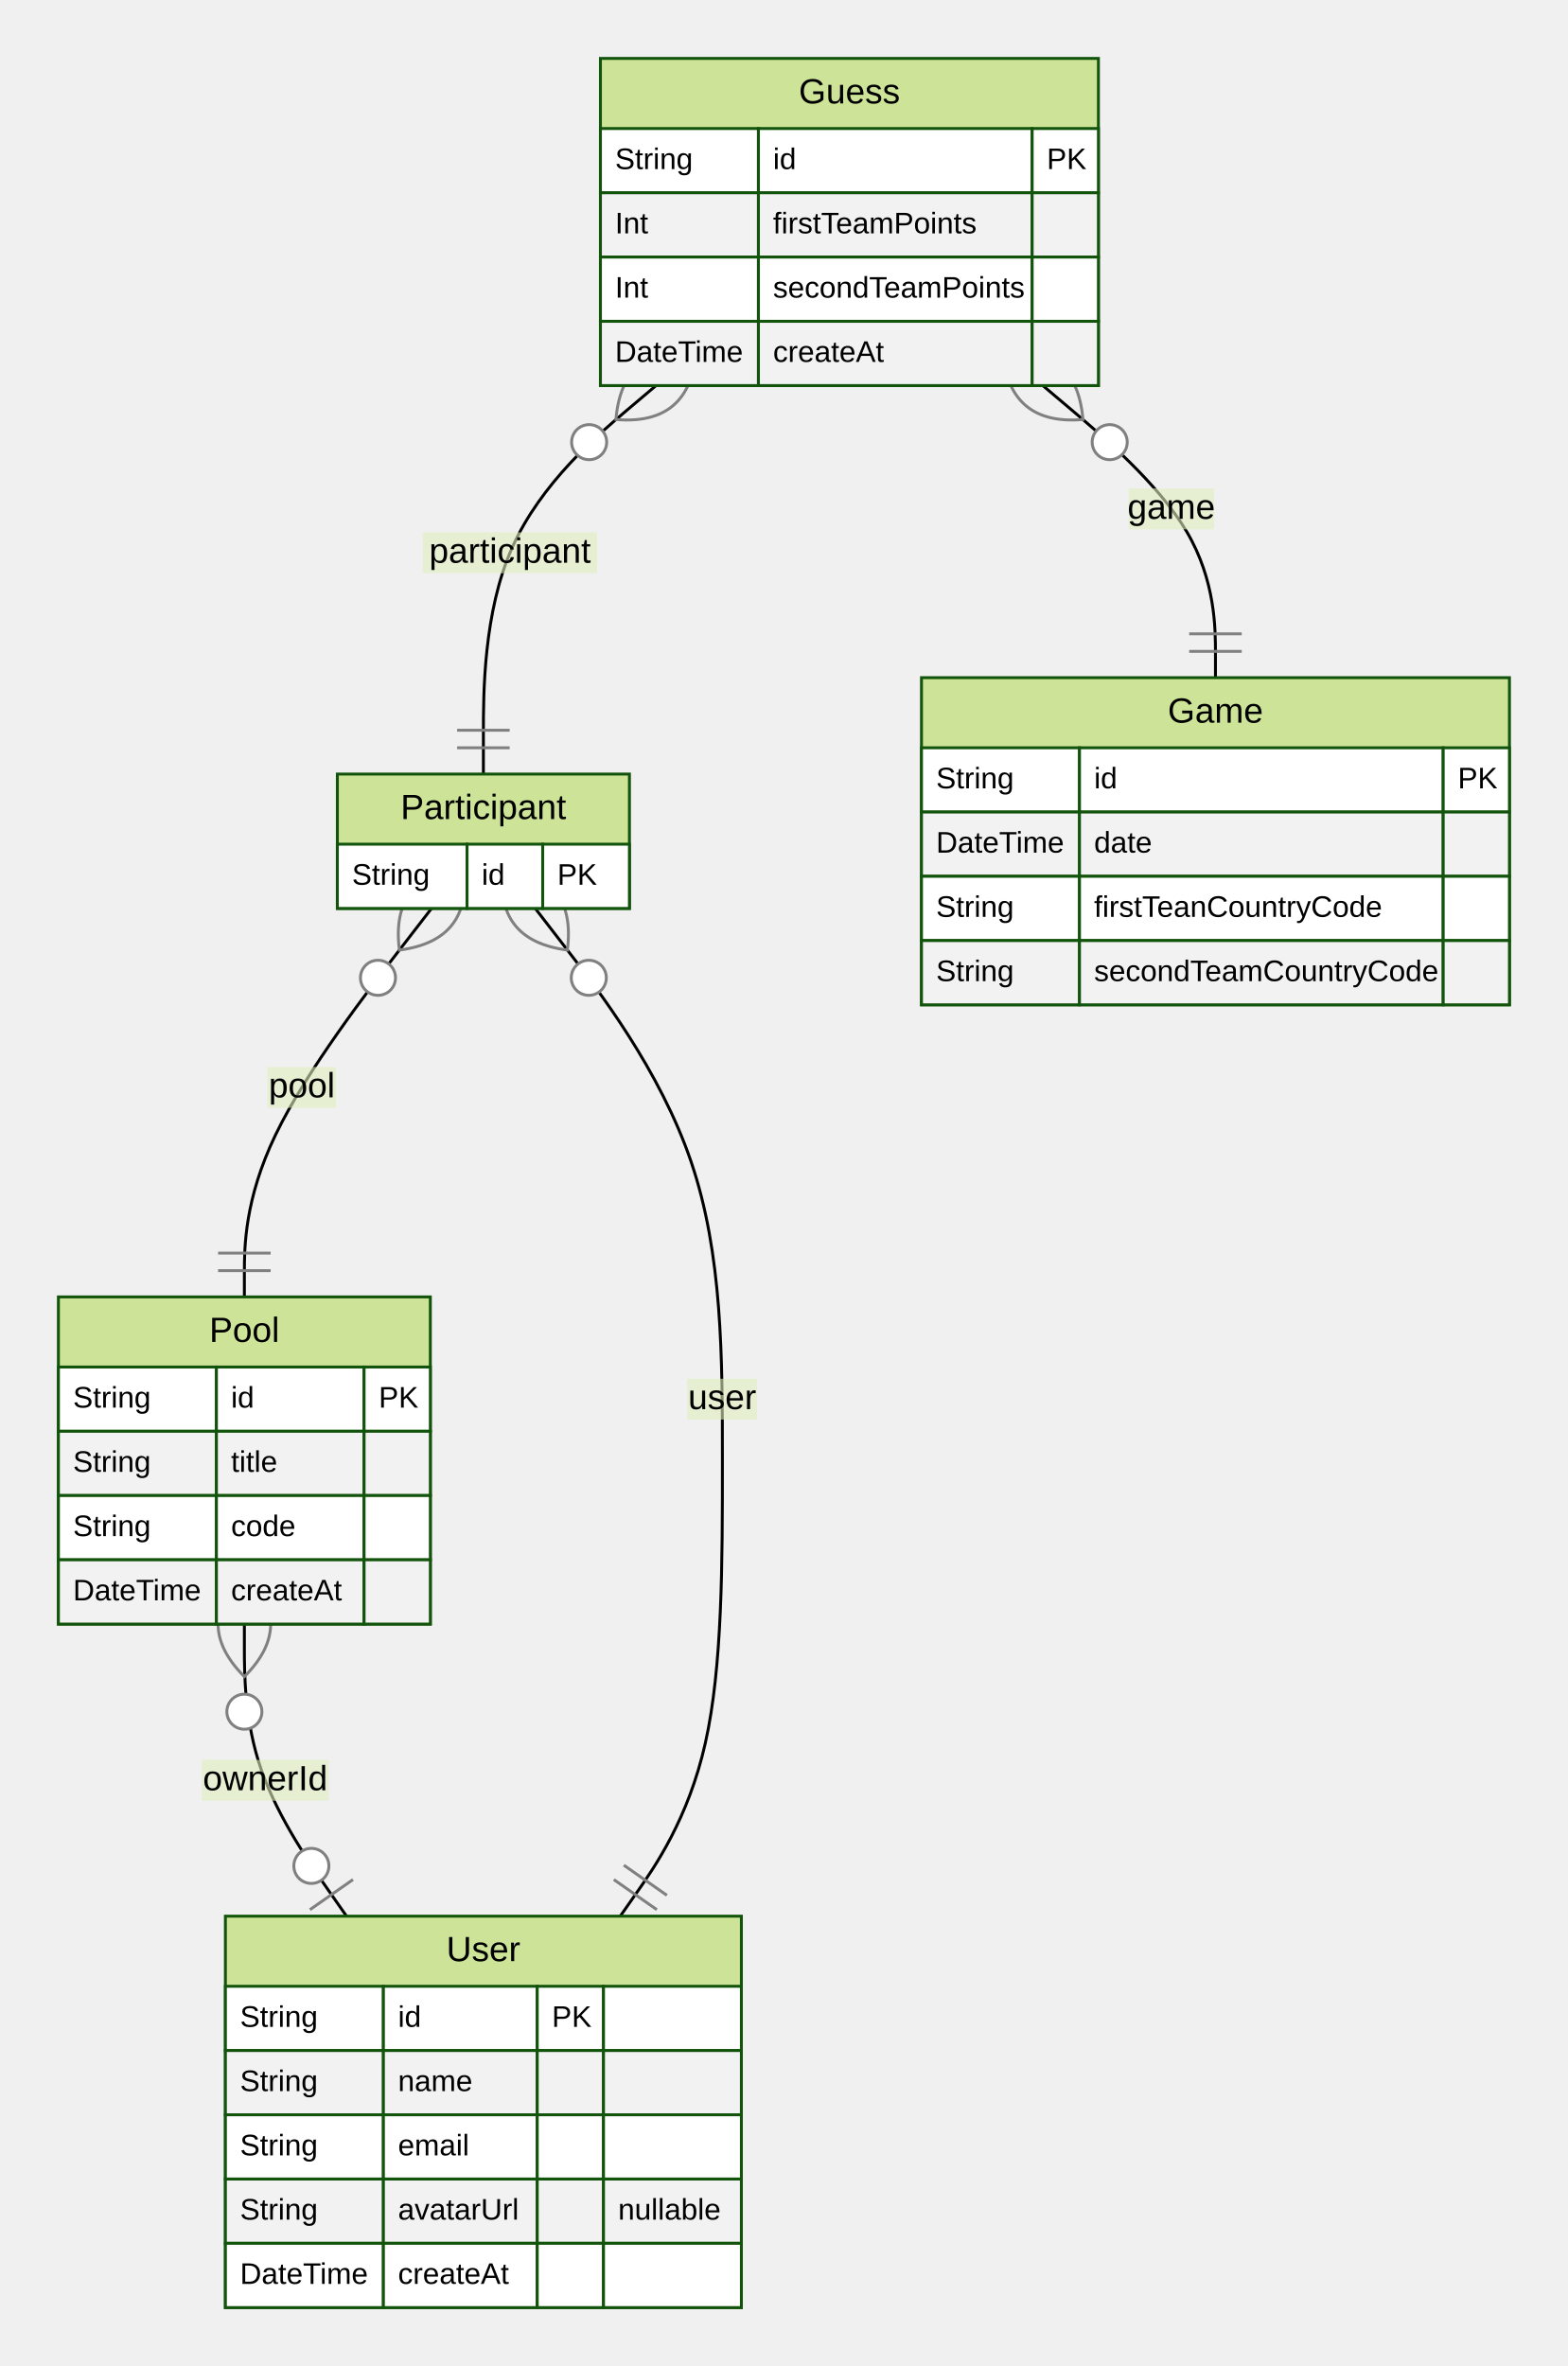
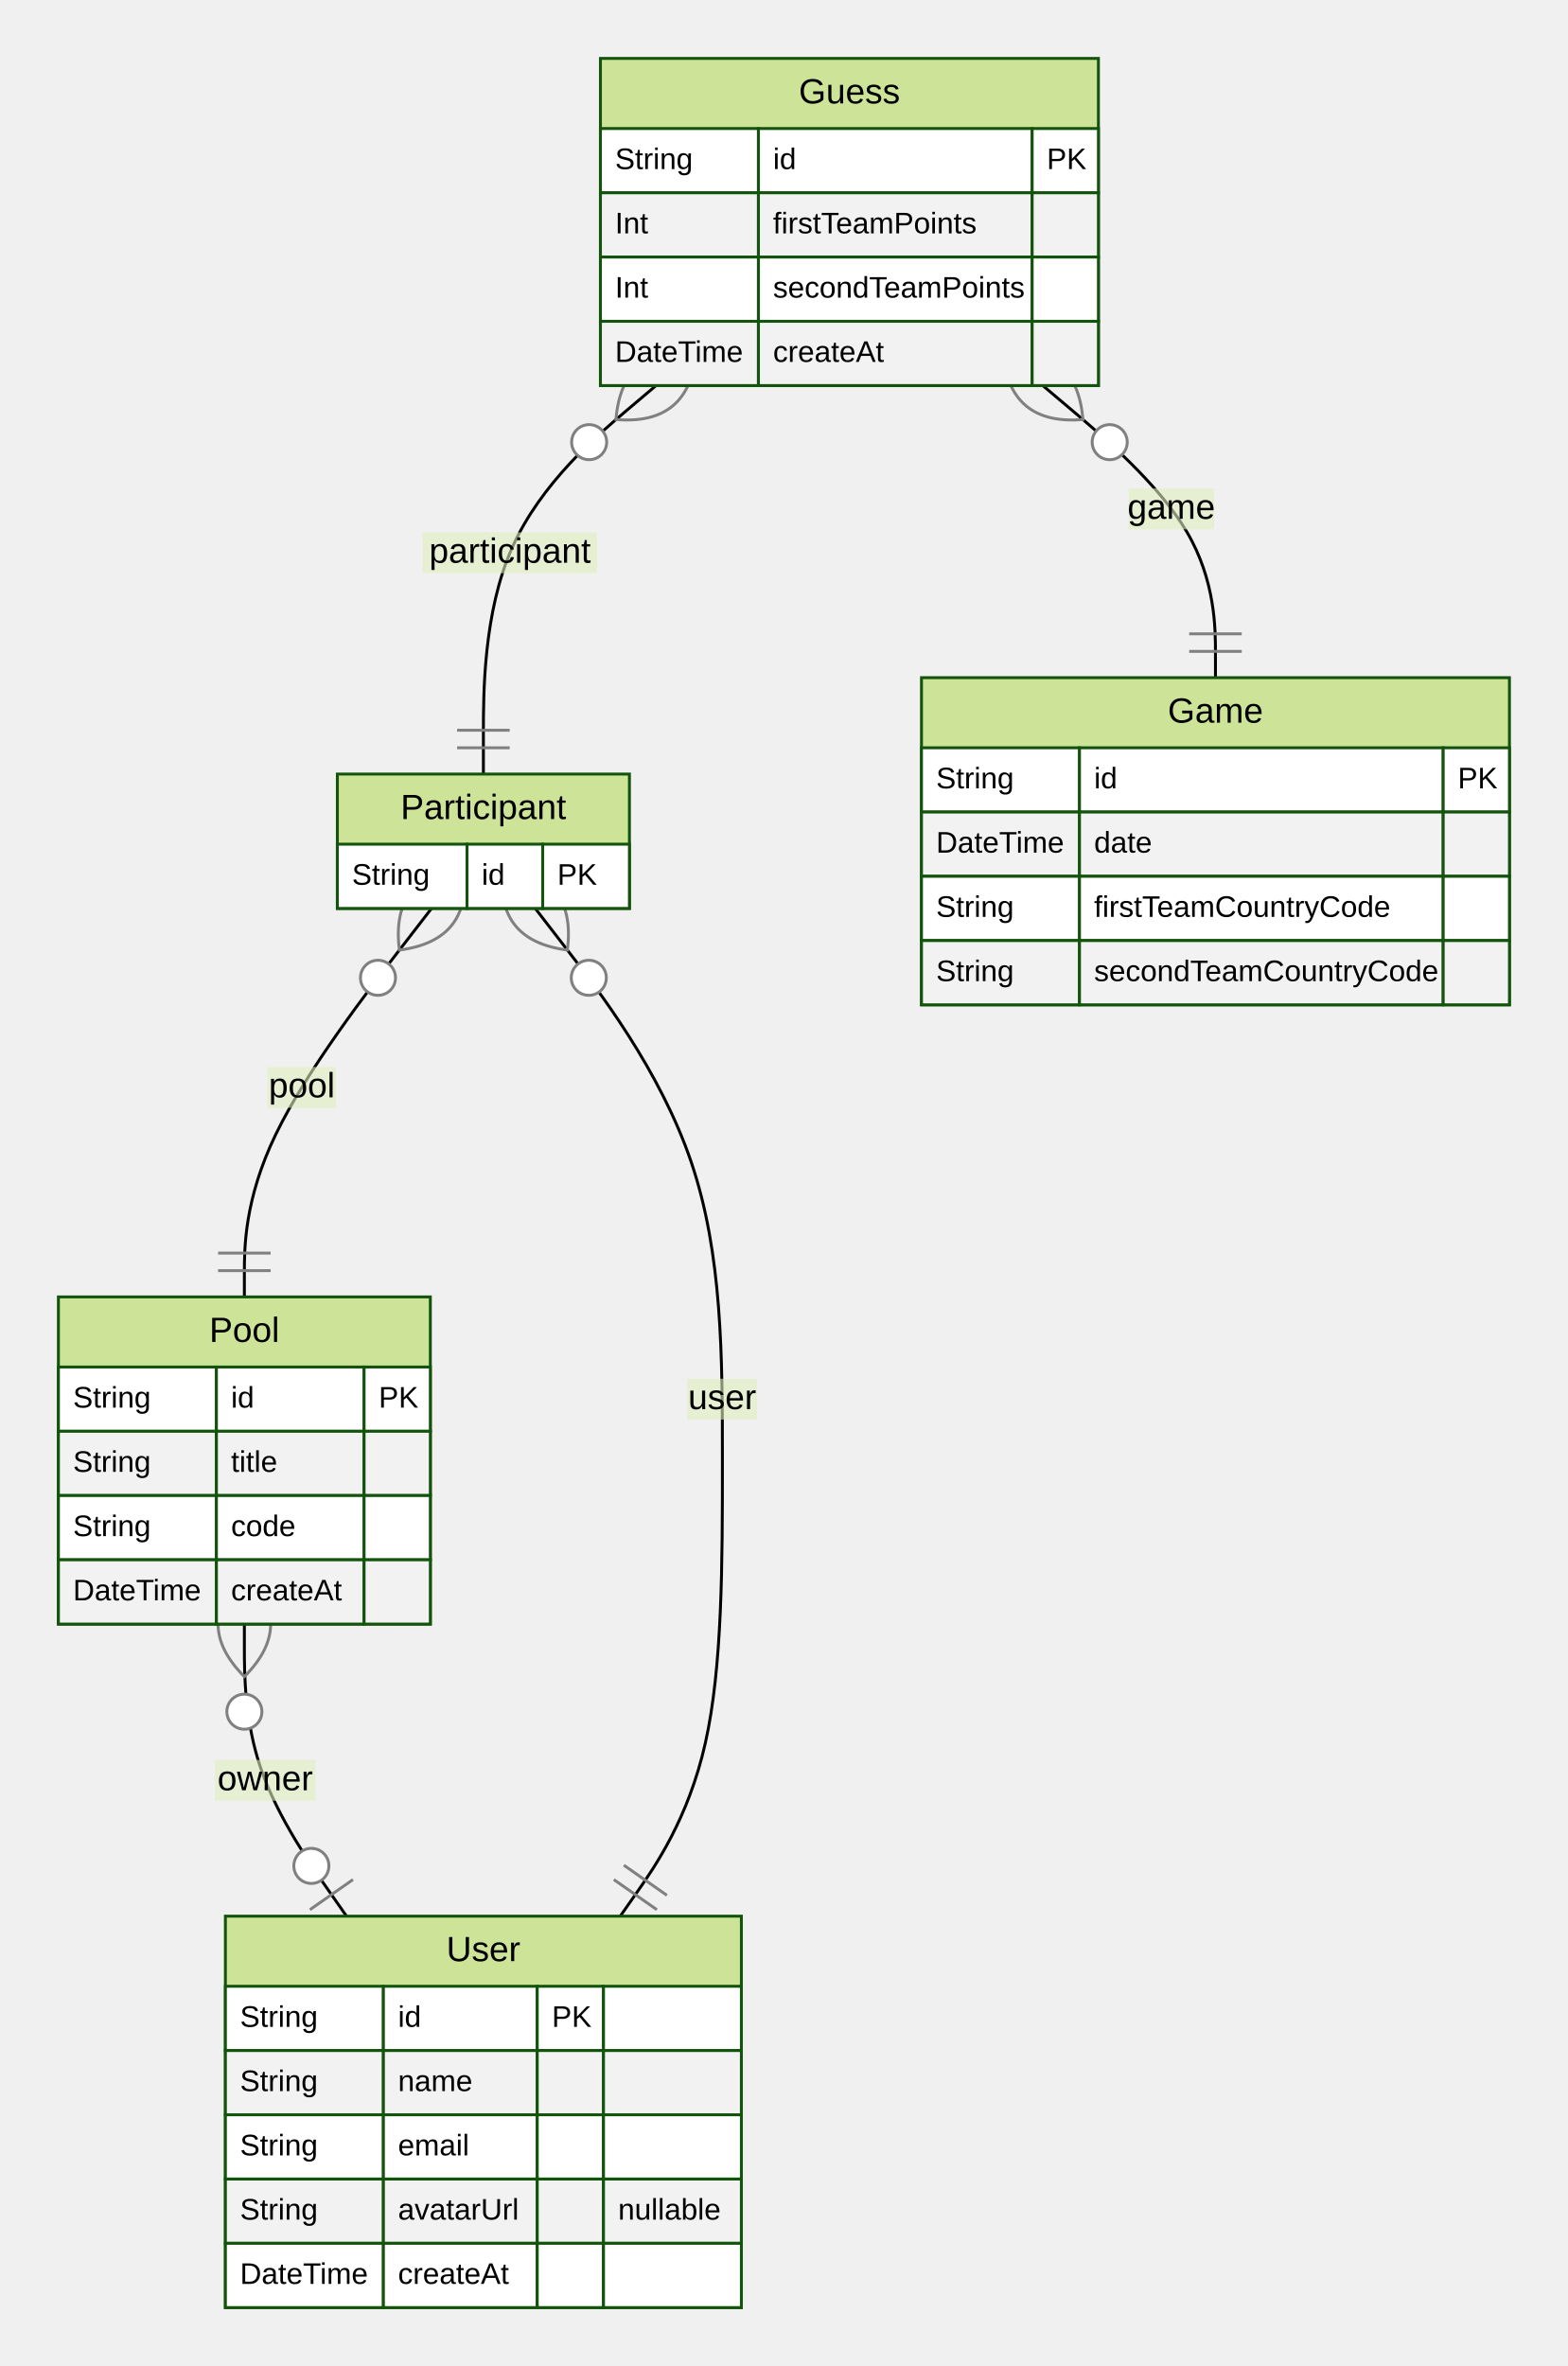
<svg xmlns="http://www.w3.org/2000/svg" aria-labelledby="chart-title-mermaid-0 chart-desc-mermaid-0" role="img" viewBox="0 0 536.82 810" style="max-width: 536.82px; background-color: white;" width="100%" id="mermaid-0">
  <style>#mermaid-0 {font-family:"trebuchet ms",verdana,arial,sans-serif;font-size:16px;fill:#000000;}#mermaid-0 .error-icon{fill:#552222;}#mermaid-0 .error-text{fill:#552222;stroke:#552222;}#mermaid-0 .edge-thickness-normal{stroke-width:2px;}#mermaid-0 .edge-thickness-thick{stroke-width:3.5px;}#mermaid-0 .edge-pattern-solid{stroke-dasharray:0;}#mermaid-0 .edge-pattern-dashed{stroke-dasharray:3;}#mermaid-0 .edge-pattern-dotted{stroke-dasharray:2;}#mermaid-0 .marker{fill:#000000;stroke:#000000;}#mermaid-0 .marker.cross{stroke:#000000;}#mermaid-0 svg{font-family:"trebuchet ms",verdana,arial,sans-serif;font-size:16px;}#mermaid-0 .entityBox{fill:#cde498;stroke:#13540c;}#mermaid-0 .attributeBoxOdd{fill:#ffffff;stroke:#13540c;}#mermaid-0 .attributeBoxEven{fill:#f2f2f2;stroke:#13540c;}#mermaid-0 .relationshipLabelBox{fill:hsl(78.158, 58.462%, 84.51%);opacity:0.7;background-color:hsl(78.158, 58.462%, 84.51%);}#mermaid-0 .relationshipLabelBox rect{opacity:0.5;}#mermaid-0 .relationshipLine{stroke:#000000;}#mermaid-0 :root{--mermaid-font-family:"trebuchet ms",verdana,arial,sans-serif;}</style>
  <g />
  <defs>
    <marker orient="auto" markerHeight="18" markerWidth="18" refY="9" refX="0" id="ONLY_ONE_START">
      <path d="M9,0 L9,18 M15,0 L15,18" fill="none" stroke="gray" />
    </marker>
  </defs>
  <defs>
    <marker orient="auto" markerHeight="18" markerWidth="18" refY="9" refX="18" id="ONLY_ONE_END">
      <path d="M3,0 L3,18 M9,0 L9,18" fill="none" stroke="gray" />
    </marker>
  </defs>
  <defs>
    <marker orient="auto" markerHeight="18" markerWidth="30" refY="9" refX="0" id="ZERO_OR_ONE_START">
      <circle r="6" cy="9" cx="21" fill="white" stroke="gray" />
      <path d="M9,0 L9,18" fill="none" stroke="gray" />
    </marker>
  </defs>
  <defs>
    <marker orient="auto" markerHeight="18" markerWidth="30" refY="9" refX="30" id="ZERO_OR_ONE_END">
      <circle r="6" cy="9" cx="9" fill="white" stroke="gray" />
      <path d="M21,0 L21,18" fill="none" stroke="gray" />
    </marker>
  </defs>
  <defs>
    <marker orient="auto" markerHeight="36" markerWidth="45" refY="18" refX="18" id="ONE_OR_MORE_START">
      <path d="M0,18 Q 18,0 36,18 Q 18,36 0,18 M42,9 L42,27" fill="none" stroke="gray" />
    </marker>
  </defs>
  <defs>
    <marker orient="auto" markerHeight="36" markerWidth="45" refY="18" refX="27" id="ONE_OR_MORE_END">
      <path d="M3,9 L3,27 M9,18 Q27,0 45,18 Q27,36 9,18" fill="none" stroke="gray" />
    </marker>
  </defs>
  <defs>
    <marker orient="auto" markerHeight="36" markerWidth="57" refY="18" refX="18" id="ZERO_OR_MORE_START">
      <circle r="6" cy="18" cx="48" fill="white" stroke="gray" />
      <path d="M0,18 Q18,0 36,18 Q18,36 0,18" fill="none" stroke="gray" />
    </marker>
  </defs>
  <defs>
    <marker orient="auto" markerHeight="36" markerWidth="57" refY="18" refX="39" id="ZERO_OR_MORE_END">
      <circle r="6" cy="18" cx="9" fill="white" stroke="gray" />
      <path d="M21,18 Q39,0 57,18 Q39,36 21,18" fill="none" stroke="gray" />
    </marker>
  </defs>
  <path marker-start="url(#ZERO_OR_MORE_START)" marker-end="url(#ZERO_OR_ONE_END)" fill="none" stroke="gray" d="M83.672,556L83.672,564.333C83.672,572.667,83.672,589.333,89.501,606C95.329,622.667,106.987,639.333,112.816,647.667L118.644,656" class="er relationshipLine" />
  <path marker-start="url(#ZERO_OR_MORE_START)" marker-end="url(#ONLY_ONE_END)" fill="none" stroke="gray" d="M183.265,311L193.944,324.833C204.624,338.667,225.984,366.333,236.664,397.833C247.344,429.333,247.344,464.667,247.344,500C247.344,535.333,247.344,570.667,241.515,596.667C235.686,622.667,224.029,639.333,218.2,647.667L212.371,656" class="er relationshipLine" />
  <path marker-start="url(#ZERO_OR_MORE_START)" marker-end="url(#ONLY_ONE_END)" fill="none" stroke="gray" d="M147.751,311L137.071,324.833C126.391,338.667,105.032,366.333,94.352,388.5C83.672,410.667,83.672,427.333,83.672,435.667L83.672,444" class="er relationshipLine" />
  <path marker-start="url(#ZERO_OR_MORE_START)" marker-end="url(#ONLY_ONE_END)" fill="none" stroke="gray" d="M224.625,132L214.772,140.333C204.919,148.667,185.213,165.333,175.361,187.5C165.508,209.667,165.508,237.333,165.508,251.167L165.508,265" class="er relationshipLine" />
  <path marker-start="url(#ZERO_OR_MORE_START)" marker-end="url(#ONLY_ONE_END)" fill="none" stroke="gray" d="M357.047,132L366.9,140.333C376.753,148.667,396.458,165.333,406.311,182C416.164,198.667,416.164,215.333,416.164,223.667L416.164,232" class="er relationshipLine" />
  <g transform="translate(20,444 )" id="Pool">
    <rect height="112" width="127.344" y="0" x="0" stroke="gray" fill-opacity="100%" fill="honeydew" class="er entityBox" />
    <text transform="translate(63.67186,12)" style="font-family: &quot;trebuchet ms&quot;, verdana, arial, sans-serif;; font-size: 12px" text-anchor="middle" dominant-baseline="middle" y="0" x="0" id="entity-Pool" class="er entityLabel">Pool</text>
    <rect height="22" width="54.096" y="24" x="0" stroke="gray" fill-opacity="100%" fill="honeydew" class="er attributeBoxOdd" />
    <text transform="translate(5,35)" style="font-family: &quot;trebuchet ms&quot;, verdana, arial, sans-serif;; font-size: 10.2px" text-anchor="left" dominant-baseline="middle" y="0" x="0" id="entity-Pool-attr-1-type" class="er entityLabel">String</text>
    <rect height="22" width="50.56" y="24" x="54.096" stroke="gray" fill-opacity="100%" fill="honeydew" class="er attributeBoxOdd" />
    <text transform="translate(59.09555,35)" style="font-family: &quot;trebuchet ms&quot;, verdana, arial, sans-serif;; font-size: 10.2px" text-anchor="left" dominant-baseline="middle" y="0" x="0" id="entity-Pool-attr-1-name" class="er entityLabel">id</text>
    <rect height="22" width="22.688" y="24" x="104.656" stroke="gray" fill-opacity="100%" fill="honeydew" class="er attributeBoxOdd" />
    <text transform="translate(109.656,35)" style="font-family: &quot;trebuchet ms&quot;, verdana, arial, sans-serif;; font-size: 10.2px" text-anchor="left" dominant-baseline="middle" y="0" x="0" id="entity-Pool-attr-1-key" class="er entityLabel">PK</text>
    <rect height="22" width="54.096" y="46" x="0" stroke="gray" fill-opacity="100%" fill="honeydew" class="er attributeBoxEven" />
    <text transform="translate(5,57)" style="font-family: &quot;trebuchet ms&quot;, verdana, arial, sans-serif;; font-size: 10.2px" text-anchor="left" dominant-baseline="middle" y="0" x="0" id="entity-Pool-attr-2-type" class="er entityLabel">String</text>
    <rect height="22" width="50.56" y="46" x="54.096" stroke="gray" fill-opacity="100%" fill="honeydew" class="er attributeBoxEven" />
    <text transform="translate(59.09555,57)" style="font-family: &quot;trebuchet ms&quot;, verdana, arial, sans-serif;; font-size: 10.2px" text-anchor="left" dominant-baseline="middle" y="0" x="0" id="entity-Pool-attr-2-name" class="er entityLabel">title</text>
    <rect height="22" width="22.688" y="46" x="104.656" stroke="gray" fill-opacity="100%" fill="honeydew" class="er attributeBoxEven" />
    <text transform="translate(109.656,57)" style="font-family: &quot;trebuchet ms&quot;, verdana, arial, sans-serif;; font-size: 10.2px" text-anchor="left" dominant-baseline="middle" y="0" x="0" id="entity-Pool-attr-2-key" class="er entityLabel" />
    <rect height="22" width="54.096" y="68" x="0" stroke="gray" fill-opacity="100%" fill="honeydew" class="er attributeBoxOdd" />
    <text transform="translate(5,79)" style="font-family: &quot;trebuchet ms&quot;, verdana, arial, sans-serif;; font-size: 10.2px" text-anchor="left" dominant-baseline="middle" y="0" x="0" id="entity-Pool-attr-3-type" class="er entityLabel">String</text>
    <rect height="22" width="50.56" y="68" x="54.096" stroke="gray" fill-opacity="100%" fill="honeydew" class="er attributeBoxOdd" />
    <text transform="translate(59.09555,79)" style="font-family: &quot;trebuchet ms&quot;, verdana, arial, sans-serif;; font-size: 10.2px" text-anchor="left" dominant-baseline="middle" y="0" x="0" id="entity-Pool-attr-3-name" class="er entityLabel">code</text>
    <rect height="22" width="22.688" y="68" x="104.656" stroke="gray" fill-opacity="100%" fill="honeydew" class="er attributeBoxOdd" />
    <text transform="translate(109.656,79)" style="font-family: &quot;trebuchet ms&quot;, verdana, arial, sans-serif;; font-size: 10.2px" text-anchor="left" dominant-baseline="middle" y="0" x="0" id="entity-Pool-attr-3-key" class="er entityLabel" />
    <rect height="22" width="54.096" y="90" x="0" stroke="gray" fill-opacity="100%" fill="honeydew" class="er attributeBoxEven" />
    <text transform="translate(5,101)" style="font-family: &quot;trebuchet ms&quot;, verdana, arial, sans-serif;; font-size: 10.2px" text-anchor="left" dominant-baseline="middle" y="0" x="0" id="entity-Pool-attr-4-type" class="er entityLabel">DateTime</text>
    <rect height="22" width="50.56" y="90" x="54.096" stroke="gray" fill-opacity="100%" fill="honeydew" class="er attributeBoxEven" />
    <text transform="translate(59.09555,101)" style="font-family: &quot;trebuchet ms&quot;, verdana, arial, sans-serif;; font-size: 10.2px" text-anchor="left" dominant-baseline="middle" y="0" x="0" id="entity-Pool-attr-4-name" class="er entityLabel">createAt</text>
    <rect height="22" width="22.688" y="90" x="104.656" stroke="gray" fill-opacity="100%" fill="honeydew" class="er attributeBoxEven" />
    <text transform="translate(109.656,101)" style="font-family: &quot;trebuchet ms&quot;, verdana, arial, sans-serif;; font-size: 10.2px" text-anchor="left" dominant-baseline="middle" y="0" x="0" id="entity-Pool-attr-4-key" class="er entityLabel" />
  </g>
  <g transform="translate(115.5078,265 )" id="Participant">
    <rect height="46" width="100" y="0" x="0" stroke="gray" fill-opacity="100%" fill="honeydew" class="er entityBox" />
    <text transform="translate(50,12)" style="font-family: &quot;trebuchet ms&quot;, verdana, arial, sans-serif;; font-size: 12px" text-anchor="middle" dominant-baseline="middle" y="0" x="0" id="entity-Participant" class="er entityLabel">Participant</text>
    <rect height="22" width="44.399" y="24" x="0" stroke="gray" fill-opacity="100%" fill="honeydew" class="er attributeBoxOdd" />
    <text transform="translate(5,35)" style="font-family: &quot;trebuchet ms&quot;, verdana, arial, sans-serif;; font-size: 10.2px" text-anchor="left" dominant-baseline="middle" y="0" x="0" id="entity-Participant-attr-1-type" class="er entityLabel">String</text>
    <rect height="22" width="25.911" y="24" x="44.399" stroke="gray" fill-opacity="100%" fill="honeydew" class="er attributeBoxOdd" />
    <text transform="translate(49.39862,35)" style="font-family: &quot;trebuchet ms&quot;, verdana, arial, sans-serif;; font-size: 10.2px" text-anchor="left" dominant-baseline="middle" y="0" x="0" id="entity-Participant-attr-1-name" class="er entityLabel">id</text>
    <rect height="22" width="29.69" y="24" x="70.31" stroke="gray" fill-opacity="100%" fill="honeydew" class="er attributeBoxOdd" />
    <text transform="translate(75.30976,35)" style="font-family: &quot;trebuchet ms&quot;, verdana, arial, sans-serif;; font-size: 10.2px" text-anchor="left" dominant-baseline="middle" y="0" x="0" id="entity-Participant-attr-1-key" class="er entityLabel">PK</text>
  </g>
  <g transform="translate(77.17397,656 )" id="User">
    <rect height="134" width="176.668" y="0" x="0" stroke="gray" fill-opacity="100%" fill="honeydew" class="er entityBox" />
    <text transform="translate(88.33382,12)" style="font-family: &quot;trebuchet ms&quot;, verdana, arial, sans-serif;; font-size: 12px" text-anchor="middle" dominant-baseline="middle" y="0" x="0" id="entity-User" class="er entityLabel">User</text>
    <rect height="22" width="54.096" y="24" x="0" stroke="gray" fill-opacity="100%" fill="honeydew" class="er attributeBoxOdd" />
    <text transform="translate(5,35)" style="font-family: &quot;trebuchet ms&quot;, verdana, arial, sans-serif;; font-size: 10.2px" text-anchor="left" dominant-baseline="middle" y="0" x="0" id="entity-User-attr-1-type" class="er entityLabel">String</text>
    <rect height="22" width="52.672" y="24" x="54.096" stroke="gray" fill-opacity="100%" fill="honeydew" class="er attributeBoxOdd" />
    <text transform="translate(59.09555,35)" style="font-family: &quot;trebuchet ms&quot;, verdana, arial, sans-serif;; font-size: 10.2px" text-anchor="left" dominant-baseline="middle" y="0" x="0" id="entity-User-attr-1-name" class="er entityLabel">id</text>
    <rect height="22" width="22.688" y="24" x="106.767" stroke="gray" fill-opacity="100%" fill="honeydew" class="er attributeBoxOdd" />
    <text transform="translate(111.7674,35)" style="font-family: &quot;trebuchet ms&quot;, verdana, arial, sans-serif;; font-size: 10.2px" text-anchor="left" dominant-baseline="middle" y="0" x="0" id="entity-User-attr-1-key" class="er entityLabel">PK</text>
    <rect height="22" width="47.213" y="24" x="129.455" stroke="gray" fill-opacity="100%" fill="honeydew" class="er attributeBoxOdd" />
    <text transform="translate(134.4551,35)" style="font-family: &quot;trebuchet ms&quot;, verdana, arial, sans-serif;; font-size: 10.2px" text-anchor="left" dominant-baseline="middle" y="0" x="0" id="entity-User-attr-1-comment" class="er entityLabel" />
    <rect height="22" width="54.096" y="46" x="0" stroke="gray" fill-opacity="100%" fill="honeydew" class="er attributeBoxEven" />
    <text transform="translate(5,57)" style="font-family: &quot;trebuchet ms&quot;, verdana, arial, sans-serif;; font-size: 10.2px" text-anchor="left" dominant-baseline="middle" y="0" x="0" id="entity-User-attr-2-type" class="er entityLabel">String</text>
    <rect height="22" width="52.672" y="46" x="54.096" stroke="gray" fill-opacity="100%" fill="honeydew" class="er attributeBoxEven" />
    <text transform="translate(59.09555,57)" style="font-family: &quot;trebuchet ms&quot;, verdana, arial, sans-serif;; font-size: 10.2px" text-anchor="left" dominant-baseline="middle" y="0" x="0" id="entity-User-attr-2-name" class="er entityLabel">name</text>
    <rect height="22" width="22.688" y="46" x="106.767" stroke="gray" fill-opacity="100%" fill="honeydew" class="er attributeBoxEven" />
    <text transform="translate(111.7674,57)" style="font-family: &quot;trebuchet ms&quot;, verdana, arial, sans-serif;; font-size: 10.2px" text-anchor="left" dominant-baseline="middle" y="0" x="0" id="entity-User-attr-2-key" class="er entityLabel" />
    <rect height="22" width="47.213" y="46" x="129.455" stroke="gray" fill-opacity="100%" fill="honeydew" class="er attributeBoxEven" />
    <text transform="translate(134.4551,57)" style="font-family: &quot;trebuchet ms&quot;, verdana, arial, sans-serif;; font-size: 10.2px" text-anchor="left" dominant-baseline="middle" y="0" x="0" id="entity-User-attr-2-comment" class="er entityLabel" />
    <rect height="22" width="54.096" y="68" x="0" stroke="gray" fill-opacity="100%" fill="honeydew" class="er attributeBoxOdd" />
    <text transform="translate(5,79)" style="font-family: &quot;trebuchet ms&quot;, verdana, arial, sans-serif;; font-size: 10.2px" text-anchor="left" dominant-baseline="middle" y="0" x="0" id="entity-User-attr-3-type" class="er entityLabel">String</text>
    <rect height="22" width="52.672" y="68" x="54.096" stroke="gray" fill-opacity="100%" fill="honeydew" class="er attributeBoxOdd" />
    <text transform="translate(59.09555,79)" style="font-family: &quot;trebuchet ms&quot;, verdana, arial, sans-serif;; font-size: 10.2px" text-anchor="left" dominant-baseline="middle" y="0" x="0" id="entity-User-attr-3-name" class="er entityLabel">email</text>
    <rect height="22" width="22.688" y="68" x="106.767" stroke="gray" fill-opacity="100%" fill="honeydew" class="er attributeBoxOdd" />
    <text transform="translate(111.7674,79)" style="font-family: &quot;trebuchet ms&quot;, verdana, arial, sans-serif;; font-size: 10.2px" text-anchor="left" dominant-baseline="middle" y="0" x="0" id="entity-User-attr-3-key" class="er entityLabel" />
    <rect height="22" width="47.213" y="68" x="129.455" stroke="gray" fill-opacity="100%" fill="honeydew" class="er attributeBoxOdd" />
    <text transform="translate(134.4551,79)" style="font-family: &quot;trebuchet ms&quot;, verdana, arial, sans-serif;; font-size: 10.2px" text-anchor="left" dominant-baseline="middle" y="0" x="0" id="entity-User-attr-3-comment" class="er entityLabel" />
    <rect height="22" width="54.096" y="90" x="0" stroke="gray" fill-opacity="100%" fill="honeydew" class="er attributeBoxEven" />
    <text transform="translate(5,101)" style="font-family: &quot;trebuchet ms&quot;, verdana, arial, sans-serif;; font-size: 10.2px" text-anchor="left" dominant-baseline="middle" y="0" x="0" id="entity-User-attr-4-type" class="er entityLabel">String</text>
    <rect height="22" width="52.672" y="90" x="54.096" stroke="gray" fill-opacity="100%" fill="honeydew" class="er attributeBoxEven" />
    <text transform="translate(59.09555,101)" style="font-family: &quot;trebuchet ms&quot;, verdana, arial, sans-serif;; font-size: 10.2px" text-anchor="left" dominant-baseline="middle" y="0" x="0" id="entity-User-attr-4-name" class="er entityLabel">avatarUrl</text>
    <rect height="22" width="22.688" y="90" x="106.767" stroke="gray" fill-opacity="100%" fill="honeydew" class="er attributeBoxEven" />
    <text transform="translate(111.7674,101)" style="font-family: &quot;trebuchet ms&quot;, verdana, arial, sans-serif;; font-size: 10.2px" text-anchor="left" dominant-baseline="middle" y="0" x="0" id="entity-User-attr-4-key" class="er entityLabel" />
    <rect height="22" width="47.213" y="90" x="129.455" stroke="gray" fill-opacity="100%" fill="honeydew" class="er attributeBoxEven" />
    <text transform="translate(134.4551,101)" style="font-family: &quot;trebuchet ms&quot;, verdana, arial, sans-serif;; font-size: 10.2px" text-anchor="left" dominant-baseline="middle" y="0" x="0" id="entity-User-attr-4-comment" class="er entityLabel">nullable</text>
    <rect height="22" width="54.096" y="112" x="0" stroke="gray" fill-opacity="100%" fill="honeydew" class="er attributeBoxOdd" />
    <text transform="translate(5,123)" style="font-family: &quot;trebuchet ms&quot;, verdana, arial, sans-serif;; font-size: 10.2px" text-anchor="left" dominant-baseline="middle" y="0" x="0" id="entity-User-attr-5-type" class="er entityLabel">DateTime</text>
    <rect height="22" width="52.672" y="112" x="54.096" stroke="gray" fill-opacity="100%" fill="honeydew" class="er attributeBoxOdd" />
    <text transform="translate(59.09555,123)" style="font-family: &quot;trebuchet ms&quot;, verdana, arial, sans-serif;; font-size: 10.2px" text-anchor="left" dominant-baseline="middle" y="0" x="0" id="entity-User-attr-5-name" class="er entityLabel">createAt</text>
    <rect height="22" width="22.688" y="112" x="106.767" stroke="gray" fill-opacity="100%" fill="honeydew" class="er attributeBoxOdd" />
    <text transform="translate(111.7674,123)" style="font-family: &quot;trebuchet ms&quot;, verdana, arial, sans-serif;; font-size: 10.2px" text-anchor="left" dominant-baseline="middle" y="0" x="0" id="entity-User-attr-5-key" class="er entityLabel" />
    <rect height="22" width="47.213" y="112" x="129.455" stroke="gray" fill-opacity="100%" fill="honeydew" class="er attributeBoxOdd" />
    <text transform="translate(134.4551,123)" style="font-family: &quot;trebuchet ms&quot;, verdana, arial, sans-serif;; font-size: 10.2px" text-anchor="left" dominant-baseline="middle" y="0" x="0" id="entity-User-attr-5-comment" class="er entityLabel" />
  </g>
  <g transform="translate(315.5078,232 )" id="Game">
    <rect height="112" width="201.312" y="0" x="0" stroke="gray" fill-opacity="100%" fill="honeydew" class="er entityBox" />
    <text transform="translate(100.6562,12)" style="font-family: &quot;trebuchet ms&quot;, verdana, arial, sans-serif;; font-size: 12px" text-anchor="middle" dominant-baseline="middle" y="0" x="0" id="entity-Game" class="er entityLabel">Game</text>
    <rect height="22" width="54.096" y="24" x="0" stroke="gray" fill-opacity="100%" fill="honeydew" class="er attributeBoxOdd" />
    <text transform="translate(5,35)" style="font-family: &quot;trebuchet ms&quot;, verdana, arial, sans-serif;; font-size: 10.2px" text-anchor="left" dominant-baseline="middle" y="0" x="0" id="entity-Game-attr-1-type" class="er entityLabel">String</text>
    <rect height="22" width="124.529" y="24" x="54.096" stroke="gray" fill-opacity="100%" fill="honeydew" class="er attributeBoxOdd" />
    <text transform="translate(59.09555,35)" style="font-family: &quot;trebuchet ms&quot;, verdana, arial, sans-serif;; font-size: 10.2px" text-anchor="left" dominant-baseline="middle" y="0" x="0" id="entity-Game-attr-1-name" class="er entityLabel">id</text>
    <rect height="22" width="22.688" y="24" x="178.625" stroke="gray" fill-opacity="100%" fill="honeydew" class="er attributeBoxOdd" />
    <text transform="translate(183.6248,35)" style="font-family: &quot;trebuchet ms&quot;, verdana, arial, sans-serif;; font-size: 10.2px" text-anchor="left" dominant-baseline="middle" y="0" x="0" id="entity-Game-attr-1-key" class="er entityLabel">PK</text>
    <rect height="22" width="54.096" y="46" x="0" stroke="gray" fill-opacity="100%" fill="honeydew" class="er attributeBoxEven" />
    <text transform="translate(5,57)" style="font-family: &quot;trebuchet ms&quot;, verdana, arial, sans-serif;; font-size: 10.2px" text-anchor="left" dominant-baseline="middle" y="0" x="0" id="entity-Game-attr-2-type" class="er entityLabel">DateTime</text>
    <rect height="22" width="124.529" y="46" x="54.096" stroke="gray" fill-opacity="100%" fill="honeydew" class="er attributeBoxEven" />
    <text transform="translate(59.09555,57)" style="font-family: &quot;trebuchet ms&quot;, verdana, arial, sans-serif;; font-size: 10.2px" text-anchor="left" dominant-baseline="middle" y="0" x="0" id="entity-Game-attr-2-name" class="er entityLabel">date</text>
    <rect height="22" width="22.688" y="46" x="178.625" stroke="gray" fill-opacity="100%" fill="honeydew" class="er attributeBoxEven" />
    <text transform="translate(183.6248,57)" style="font-family: &quot;trebuchet ms&quot;, verdana, arial, sans-serif;; font-size: 10.2px" text-anchor="left" dominant-baseline="middle" y="0" x="0" id="entity-Game-attr-2-key" class="er entityLabel" />
    <rect height="22" width="54.096" y="68" x="0" stroke="gray" fill-opacity="100%" fill="honeydew" class="er attributeBoxOdd" />
    <text transform="translate(5,79)" style="font-family: &quot;trebuchet ms&quot;, verdana, arial, sans-serif;; font-size: 10.2px" text-anchor="left" dominant-baseline="middle" y="0" x="0" id="entity-Game-attr-3-type" class="er entityLabel">String</text>
    <rect height="22" width="124.529" y="68" x="54.096" stroke="gray" fill-opacity="100%" fill="honeydew" class="er attributeBoxOdd" />
-     <text transform="translate(59.09555,79)" style="font-family: &quot;trebuchet ms&quot;, verdana, arial, sans-serif;; font-size: 10.2px" text-anchor="left" dominant-baseline="middle" y="0" x="0" id="entity-Game-attr-3-name" class="er entityLabel">firstTeanCountryCode</text>
+     <text transform="translate(59.09555,79)" style="font-family: &quot;trebuchet ms&quot;, verdana, arial, sans-serif;; font-size: 10.2px" text-anchor="left" dominant-baseline="middle" y="0" x="0" id="entity-Game-attr-3-name" class="er entityLabel">firstTeamCountryCode</text>
    <rect height="22" width="22.688" y="68" x="178.625" stroke="gray" fill-opacity="100%" fill="honeydew" class="er attributeBoxOdd" />
    <text transform="translate(183.6248,79)" style="font-family: &quot;trebuchet ms&quot;, verdana, arial, sans-serif;; font-size: 10.2px" text-anchor="left" dominant-baseline="middle" y="0" x="0" id="entity-Game-attr-3-key" class="er entityLabel" />
    <rect height="22" width="54.096" y="90" x="0" stroke="gray" fill-opacity="100%" fill="honeydew" class="er attributeBoxEven" />
    <text transform="translate(5,101)" style="font-family: &quot;trebuchet ms&quot;, verdana, arial, sans-serif;; font-size: 10.2px" text-anchor="left" dominant-baseline="middle" y="0" x="0" id="entity-Game-attr-4-type" class="er entityLabel">String</text>
    <rect height="22" width="124.529" y="90" x="54.096" stroke="gray" fill-opacity="100%" fill="honeydew" class="er attributeBoxEven" />
    <text transform="translate(59.09555,101)" style="font-family: &quot;trebuchet ms&quot;, verdana, arial, sans-serif;; font-size: 10.2px" text-anchor="left" dominant-baseline="middle" y="0" x="0" id="entity-Game-attr-4-name" class="er entityLabel">secondTeamCountryCode</text>
    <rect height="22" width="22.688" y="90" x="178.625" stroke="gray" fill-opacity="100%" fill="honeydew" class="er attributeBoxEven" />
    <text transform="translate(183.6248,101)" style="font-family: &quot;trebuchet ms&quot;, verdana, arial, sans-serif;; font-size: 10.2px" text-anchor="left" dominant-baseline="middle" y="0" x="0" id="entity-Game-attr-4-key" class="er entityLabel" />
  </g>
  <g transform="translate(205.5837,20 )" id="Guess">
    <rect height="112" width="170.504" y="0" x="0" stroke="gray" fill-opacity="100%" fill="honeydew" class="er entityBox" />
    <text transform="translate(85.2522,12)" style="font-family: &quot;trebuchet ms&quot;, verdana, arial, sans-serif;; font-size: 12px" text-anchor="middle" dominant-baseline="middle" y="0" x="0" id="entity-Guess" class="er entityLabel">Guess</text>
    <rect height="22" width="54.096" y="24" x="0" stroke="gray" fill-opacity="100%" fill="honeydew" class="er attributeBoxOdd" />
    <text transform="translate(5,35)" style="font-family: &quot;trebuchet ms&quot;, verdana, arial, sans-serif;; font-size: 10.2px" text-anchor="left" dominant-baseline="middle" y="0" x="0" id="entity-Guess-attr-1-type" class="er entityLabel">String</text>
    <rect height="22" width="93.721" y="24" x="54.096" stroke="gray" fill-opacity="100%" fill="honeydew" class="er attributeBoxOdd" />
    <text transform="translate(59.09555,35)" style="font-family: &quot;trebuchet ms&quot;, verdana, arial, sans-serif;; font-size: 10.2px" text-anchor="left" dominant-baseline="middle" y="0" x="0" id="entity-Guess-attr-1-name" class="er entityLabel">id</text>
    <rect height="22" width="22.688" y="24" x="147.817" stroke="gray" fill-opacity="100%" fill="honeydew" class="er attributeBoxOdd" />
    <text transform="translate(152.8167,35)" style="font-family: &quot;trebuchet ms&quot;, verdana, arial, sans-serif;; font-size: 10.2px" text-anchor="left" dominant-baseline="middle" y="0" x="0" id="entity-Guess-attr-1-key" class="er entityLabel">PK</text>
    <rect height="22" width="54.096" y="46" x="0" stroke="gray" fill-opacity="100%" fill="honeydew" class="er attributeBoxEven" />
    <text transform="translate(5,57)" style="font-family: &quot;trebuchet ms&quot;, verdana, arial, sans-serif;; font-size: 10.2px" text-anchor="left" dominant-baseline="middle" y="0" x="0" id="entity-Guess-attr-2-type" class="er entityLabel">Int</text>
    <rect height="22" width="93.721" y="46" x="54.096" stroke="gray" fill-opacity="100%" fill="honeydew" class="er attributeBoxEven" />
    <text transform="translate(59.09555,57)" style="font-family: &quot;trebuchet ms&quot;, verdana, arial, sans-serif;; font-size: 10.2px" text-anchor="left" dominant-baseline="middle" y="0" x="0" id="entity-Guess-attr-2-name" class="er entityLabel">firstTeamPoints</text>
    <rect height="22" width="22.688" y="46" x="147.817" stroke="gray" fill-opacity="100%" fill="honeydew" class="er attributeBoxEven" />
    <text transform="translate(152.8167,57)" style="font-family: &quot;trebuchet ms&quot;, verdana, arial, sans-serif;; font-size: 10.2px" text-anchor="left" dominant-baseline="middle" y="0" x="0" id="entity-Guess-attr-2-key" class="er entityLabel" />
    <rect height="22" width="54.096" y="68" x="0" stroke="gray" fill-opacity="100%" fill="honeydew" class="er attributeBoxOdd" />
    <text transform="translate(5,79)" style="font-family: &quot;trebuchet ms&quot;, verdana, arial, sans-serif;; font-size: 10.2px" text-anchor="left" dominant-baseline="middle" y="0" x="0" id="entity-Guess-attr-3-type" class="er entityLabel">Int</text>
    <rect height="22" width="93.721" y="68" x="54.096" stroke="gray" fill-opacity="100%" fill="honeydew" class="er attributeBoxOdd" />
    <text transform="translate(59.09555,79)" style="font-family: &quot;trebuchet ms&quot;, verdana, arial, sans-serif;; font-size: 10.2px" text-anchor="left" dominant-baseline="middle" y="0" x="0" id="entity-Guess-attr-3-name" class="er entityLabel">secondTeamPoints</text>
    <rect height="22" width="22.688" y="68" x="147.817" stroke="gray" fill-opacity="100%" fill="honeydew" class="er attributeBoxOdd" />
    <text transform="translate(152.8167,79)" style="font-family: &quot;trebuchet ms&quot;, verdana, arial, sans-serif;; font-size: 10.2px" text-anchor="left" dominant-baseline="middle" y="0" x="0" id="entity-Guess-attr-3-key" class="er entityLabel" />
    <rect height="22" width="54.096" y="90" x="0" stroke="gray" fill-opacity="100%" fill="honeydew" class="er attributeBoxEven" />
    <text transform="translate(5,101)" style="font-family: &quot;trebuchet ms&quot;, verdana, arial, sans-serif;; font-size: 10.2px" text-anchor="left" dominant-baseline="middle" y="0" x="0" id="entity-Guess-attr-4-type" class="er entityLabel">DateTime</text>
    <rect height="22" width="93.721" y="90" x="54.096" stroke="gray" fill-opacity="100%" fill="honeydew" class="er attributeBoxEven" />
    <text transform="translate(59.09555,101)" style="font-family: &quot;trebuchet ms&quot;, verdana, arial, sans-serif;; font-size: 10.2px" text-anchor="left" dominant-baseline="middle" y="0" x="0" id="entity-Guess-attr-4-name" class="er entityLabel">createAt</text>
    <rect height="22" width="22.688" y="90" x="147.817" stroke="gray" fill-opacity="100%" fill="honeydew" class="er attributeBoxEven" />
    <text transform="translate(152.8167,101)" style="font-family: &quot;trebuchet ms&quot;, verdana, arial, sans-serif;; font-size: 10.2px" text-anchor="left" dominant-baseline="middle" y="0" x="0" id="entity-Guess-attr-4-key" class="er entityLabel" />
  </g>
-   <rect fill-opacity="85%" fill="white" height="14" width="43.475" y="602.488" x="69.065" class="er relationshipLabelBox" />
-   <text style="font-family: &quot;trebuchet ms&quot;, verdana, arial, sans-serif;; font-size: 12px" dominant-baseline="middle" text-anchor="middle" y="609.488" x="90.803" id="rel1" class="er relationshipLabel">ownerId</text>
+   <rect fill-opacity="85%" fill="white" height="14" width="34.471" y="602.488" x="73.567" class="er relationshipLabelBox" />
+   <text style="font-family: &quot;trebuchet ms&quot;, verdana, arial, sans-serif;; font-size: 12px" dominant-baseline="middle" text-anchor="middle" y="609.488" x="90.803" id="rel1" class="er relationshipLabel">owner</text>
  <rect fill-opacity="85%" fill="white" height="14" width="23.959" y="472.004" x="235.281" class="er relationshipLabelBox" />
  <text style="font-family: &quot;trebuchet ms&quot;, verdana, arial, sans-serif;; font-size: 12px" dominant-baseline="middle" text-anchor="middle" y="479.004" x="247.26" id="rel2" class="er relationshipLabel">user</text>
  <rect fill-opacity="85%" fill="white" height="14" width="23.564" y="365.27" x="91.555" class="er relationshipLabelBox" />
  <text style="font-family: &quot;trebuchet ms&quot;, verdana, arial, sans-serif;; font-size: 12px" dominant-baseline="middle" text-anchor="middle" y="372.27" x="103.338" id="rel3" class="er relationshipLabel">pool</text>
  <rect fill-opacity="85%" fill="white" height="14" width="59.744" y="182.256" x="144.733" class="er relationshipLabelBox" />
  <text style="font-family: &quot;trebuchet ms&quot;, verdana, arial, sans-serif;; font-size: 12px" dominant-baseline="middle" text-anchor="middle" y="189.256" x="174.605" id="rel4" class="er relationshipLabel">participant</text>
  <rect fill-opacity="85%" fill="white" height="14" width="29.289" y="167.222" x="386.403" class="er relationshipLabelBox" />
  <text style="font-family: &quot;trebuchet ms&quot;, verdana, arial, sans-serif;; font-size: 12px" dominant-baseline="middle" text-anchor="middle" y="174.222" x="401.048" id="rel5" class="er relationshipLabel">game</text>
</svg>
